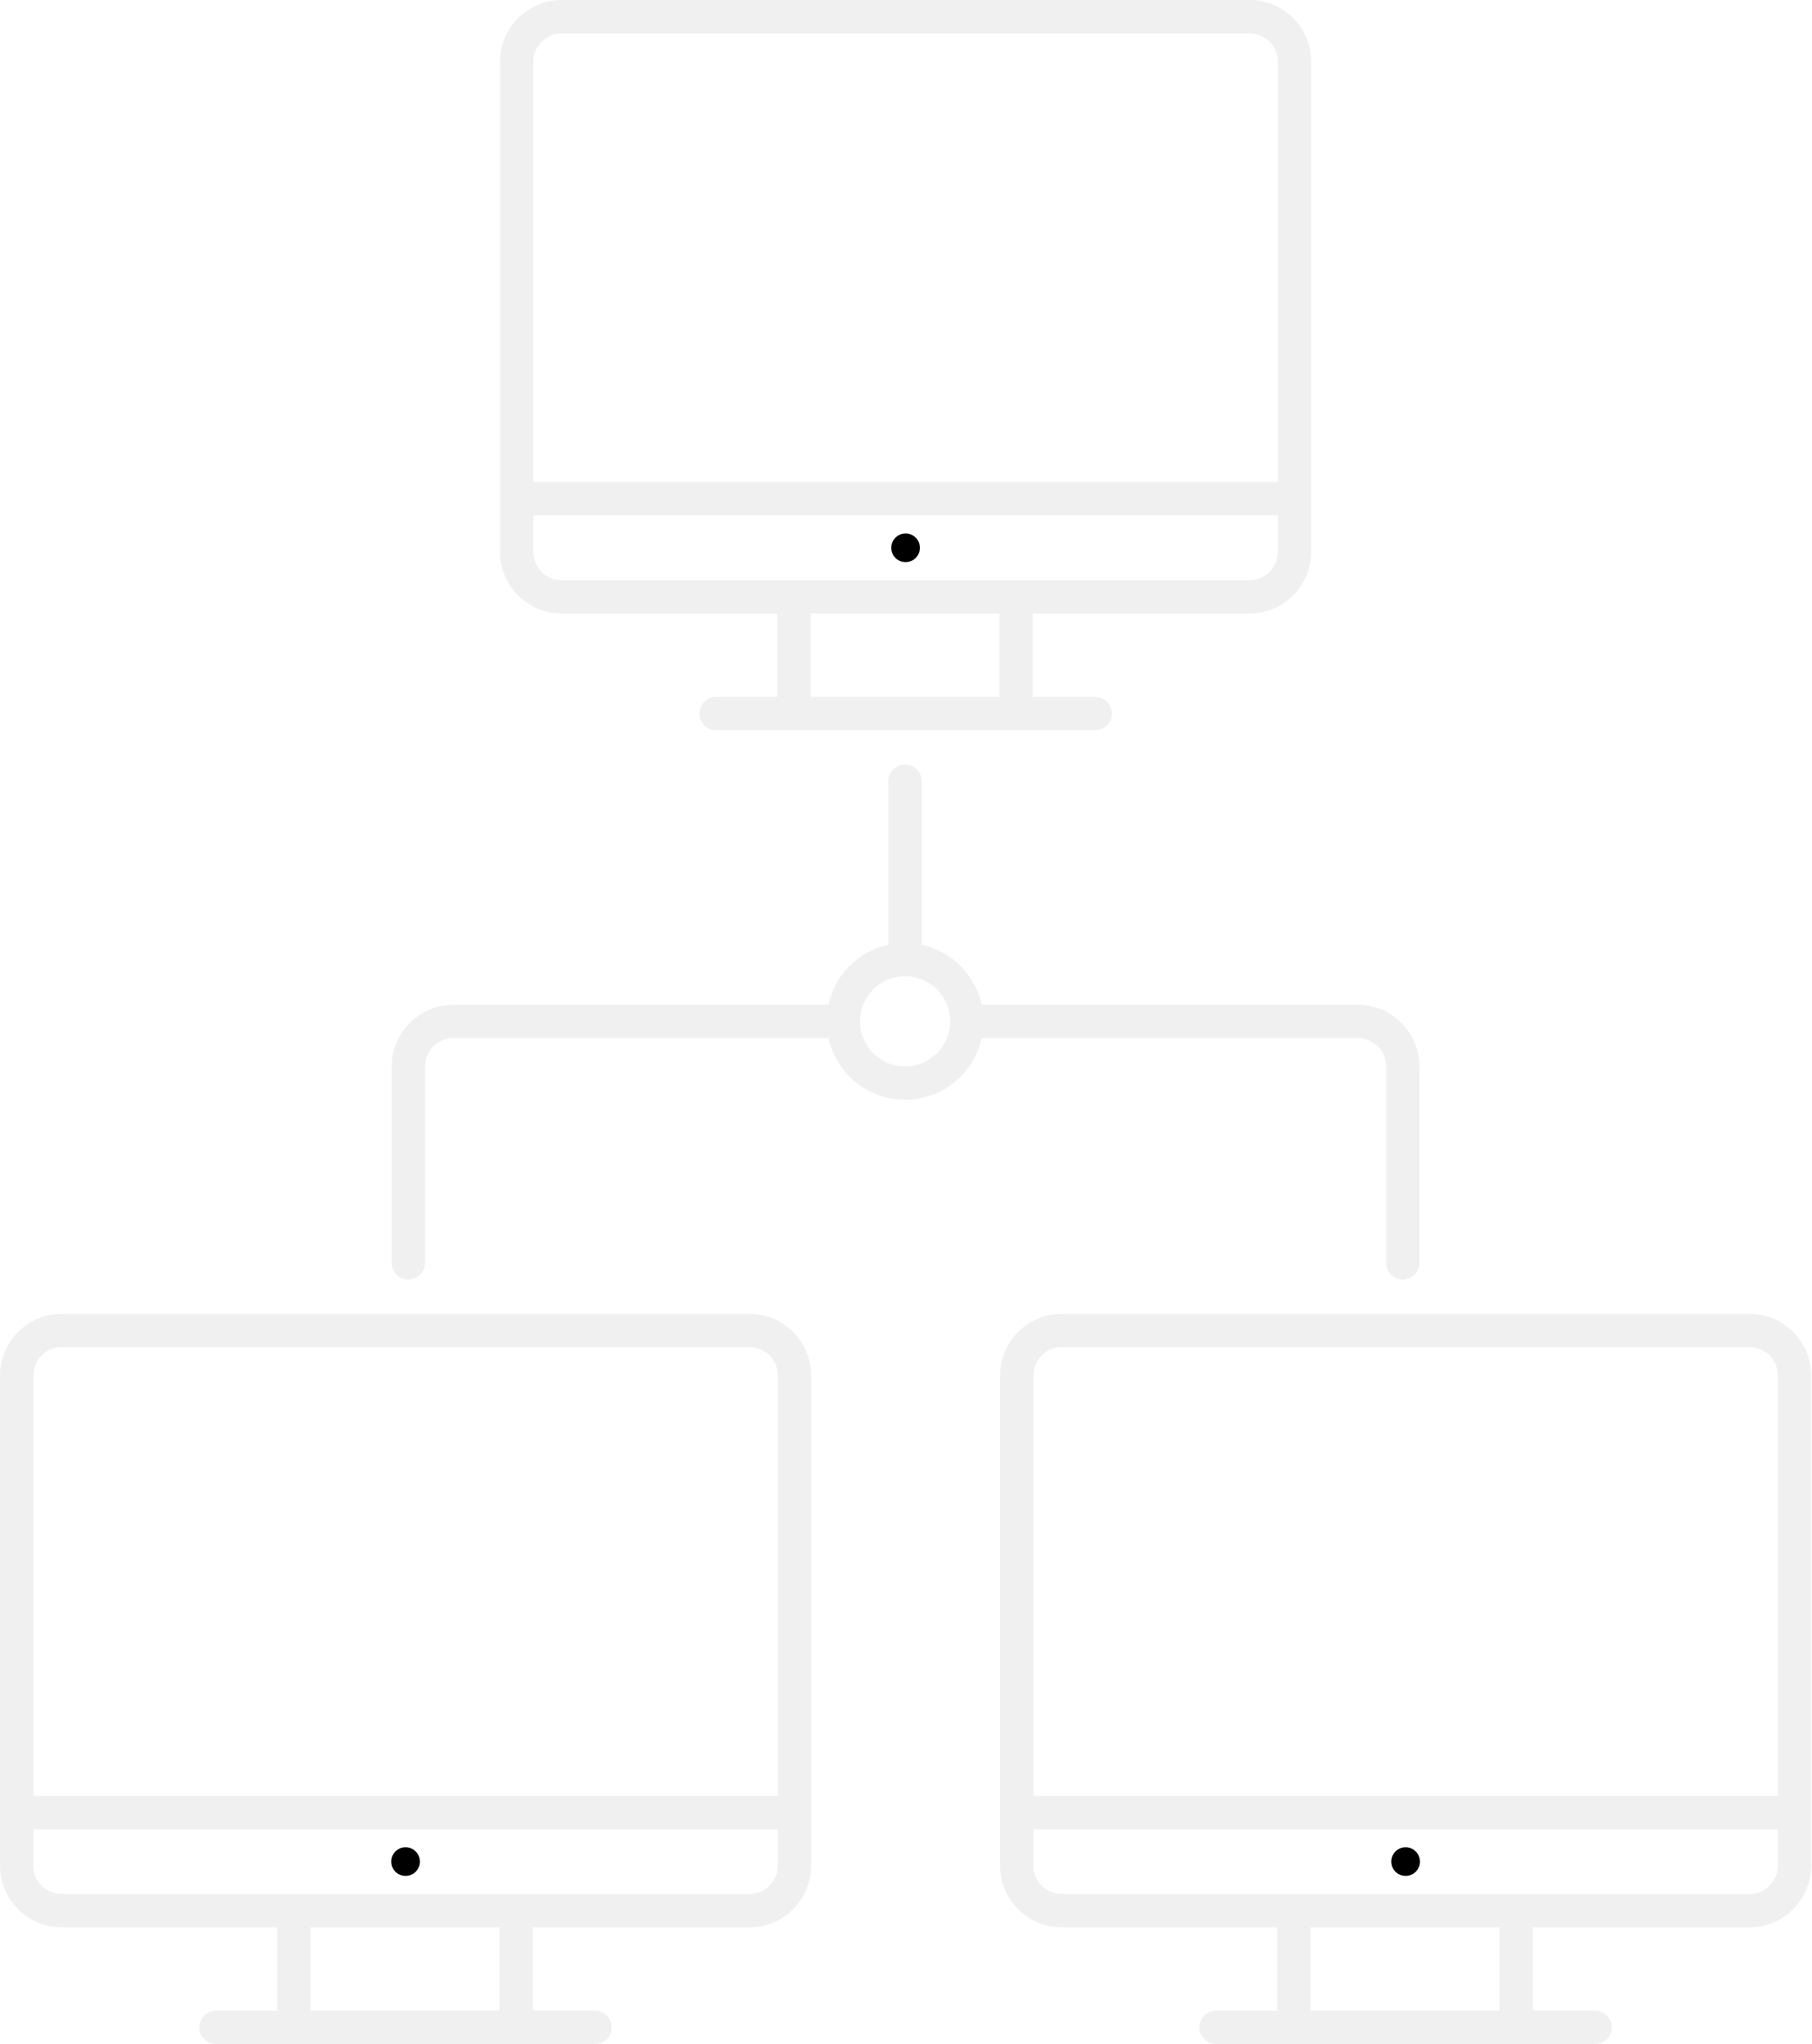
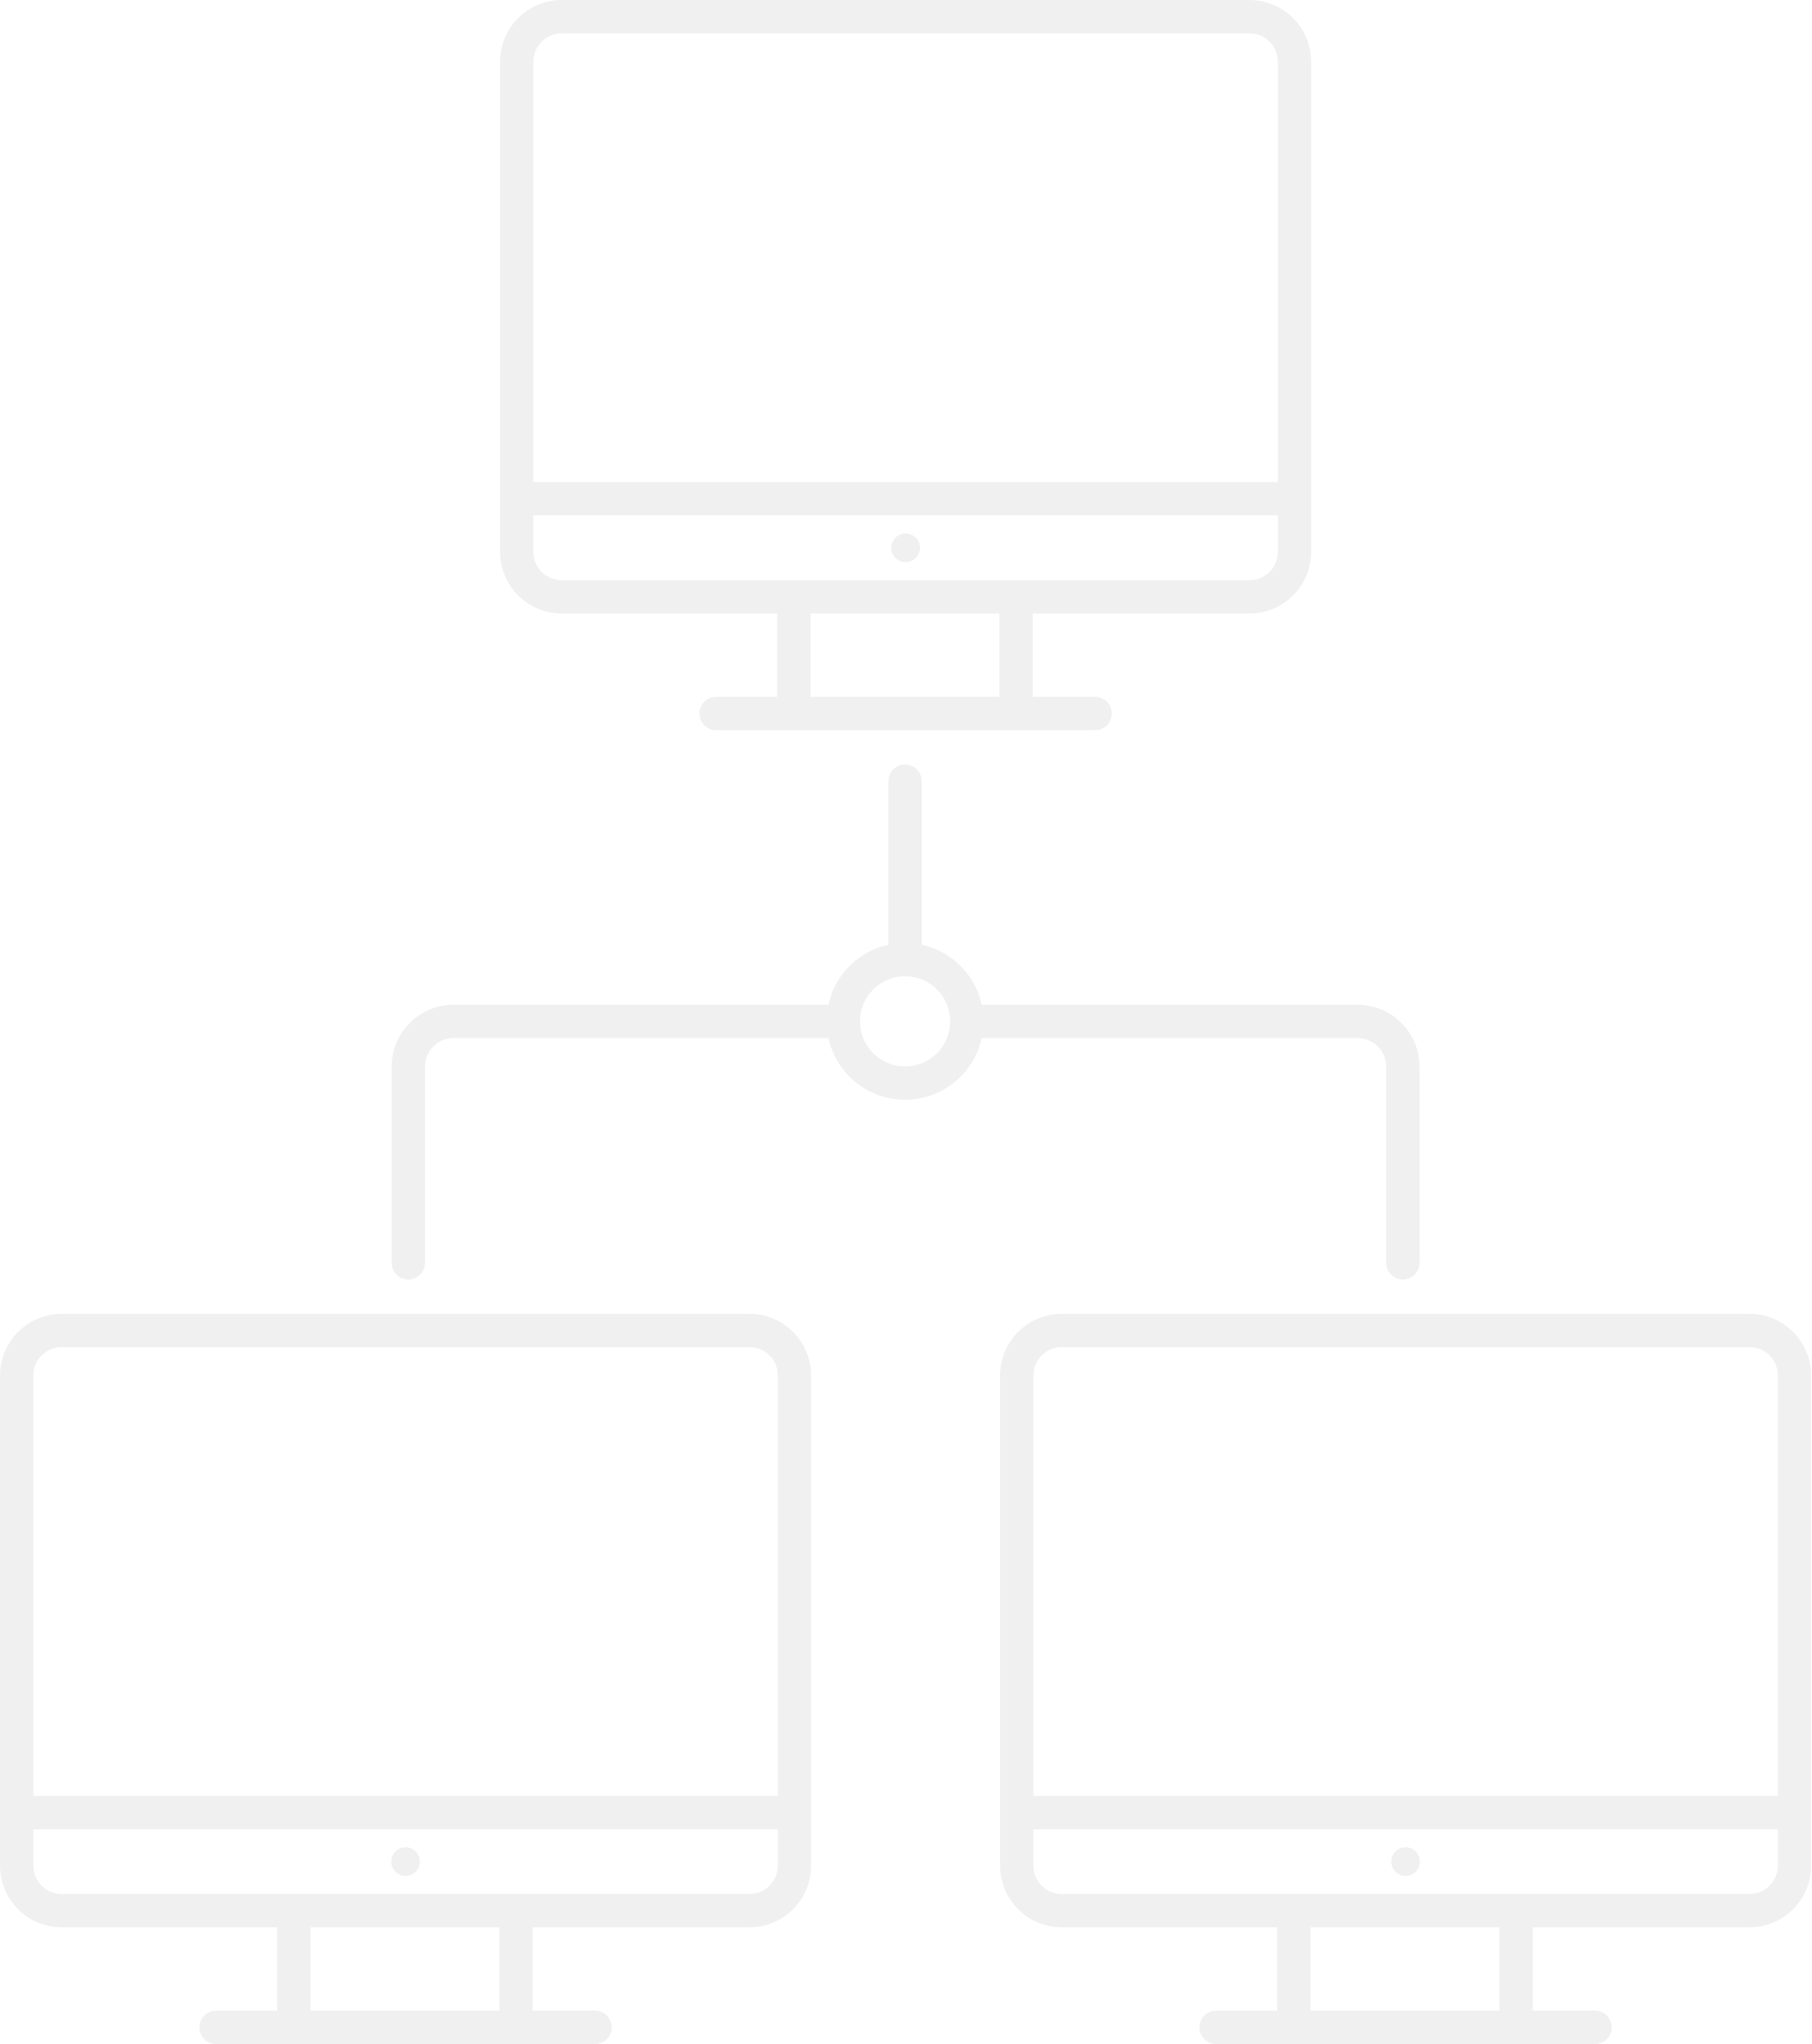
<svg xmlns="http://www.w3.org/2000/svg" id="_Слой_1" data-name="Слой 1" viewBox="0 0 434.67 490.59">
  <defs>
    <style>
      .cls-1, .cls-2 {
        fill: none;
        stroke: rgba(240, 240, 240, 1);
        stroke-miterlimit: 10;
        stroke-width: 8px;
      }

      .cls-2 {
        stroke-linecap: round;
      }
    </style>
  </defs>
  <g id="_моник_3" data-name="моник 3">
    <g id="_нога" data-name="нога">
      <line class="cls-2" x1="171.84" y1="171.26" x2="262.82" y2="171.26" />
      <line class="cls-1" x1="190.52" y1="143.26" x2="190.52" y2="168.15" />
      <line class="cls-1" x1="243.85" y1="143.26" x2="243.85" y2="168.15" />
    </g>
    <g id="_моник" data-name="моник">
      <rect class="cls-1" x="124" y="4" width="186.67" height="139.26" rx="10.81" ry="10.81" />
      <line class="cls-1" x1="124" y1="119.7" x2="310.67" y2="119.7" />
-       <circle cx="217.33" cy="131.48" r="3.44" />
+       <path fill="rgba(240, 240, 240, 1)" d="M217.33,128.04c-1.9,0-3.44,1.54-3.44,3.44s1.54,3.44,3.44,3.44,3.44-1.54,3.44-3.44-1.54-3.44-3.44-3.44h0Z" />
    </g>
  </g>
  <g>
    <g id="_моник_2" data-name="моник 2">
      <g id="_нога-2" data-name="нога">
        <line class="cls-2" x1="51.84" y1="486.59" x2="142.82" y2="486.59" />
        <line class="cls-1" x1="70.52" y1="458.59" x2="70.52" y2="483.48" />
        <line class="cls-1" x1="123.85" y1="458.59" x2="123.85" y2="483.48" />
      </g>
      <g id="_моник-2" data-name="моник">
        <rect class="cls-1" x="4" y="319.33" width="186.67" height="139.26" rx="10.81" ry="10.81" />
        <line class="cls-1" x1="4" y1="435.04" x2="190.67" y2="435.04" />
-         <circle cx="97.33" cy="446.81" r="3.44" />
+         <path fill="rgba(240, 240, 240, 1)" d="M97.33,443.37c-1.9,0-3.44,1.54-3.44,3.44s1.54,3.44,3.44,3.44,3.44-1.54,3.44-3.44-1.54-3.44-3.44-3.44h0Z" />
      </g>
    </g>
    <g id="_моник_1" data-name="моник 1">
      <g id="_нога-3" data-name="нога">
        <line class="cls-2" x1="291.84" y1="486.59" x2="382.82" y2="486.59" />
        <line class="cls-1" x1="310.52" y1="458.59" x2="310.52" y2="483.48" />
        <line class="cls-1" x1="363.85" y1="458.59" x2="363.85" y2="483.48" />
      </g>
      <g id="_моник-3" data-name="моник">
        <rect class="cls-1" x="244" y="319.33" width="186.67" height="139.26" rx="10.81" ry="10.81" />
        <line class="cls-1" x1="244" y1="435.04" x2="430.67" y2="435.04" />
-         <circle cx="337.33" cy="446.81" r="3.44" />
+         <path fill="rgba(240, 240, 240, 1)" d="M337.33,443.37c-1.9,0-3.44,1.54-3.44,3.44s1.54,3.44,3.44,3.44,3.44-1.54,3.44-3.44-1.54-3.44-3.44-3.44h0Z" />
      </g>
    </g>
  </g>
  <g id="_связь" data-name="связь">
    <path class="cls-2" d="M232.02,245.14c0,8.18-6.64,14.81-14.82,14.81s-14.81-6.63-14.81-14.81,6.63-14.82,14.81-14.82,14.82,6.63,14.82,14.82Z" />
    <line class="cls-2" x1="217.2" y1="187.5" x2="217.2" y2="226.69" />
    <path class="cls-2" d="M98,303.1v-47.15c0-5.97,4.88-10.81,10.91-10.81h93.48" />
    <path class="cls-2" d="M232.02,245.14h93.73c6.03,0,10.91,4.84,10.91,10.81v47.15" />
  </g>
</svg>
